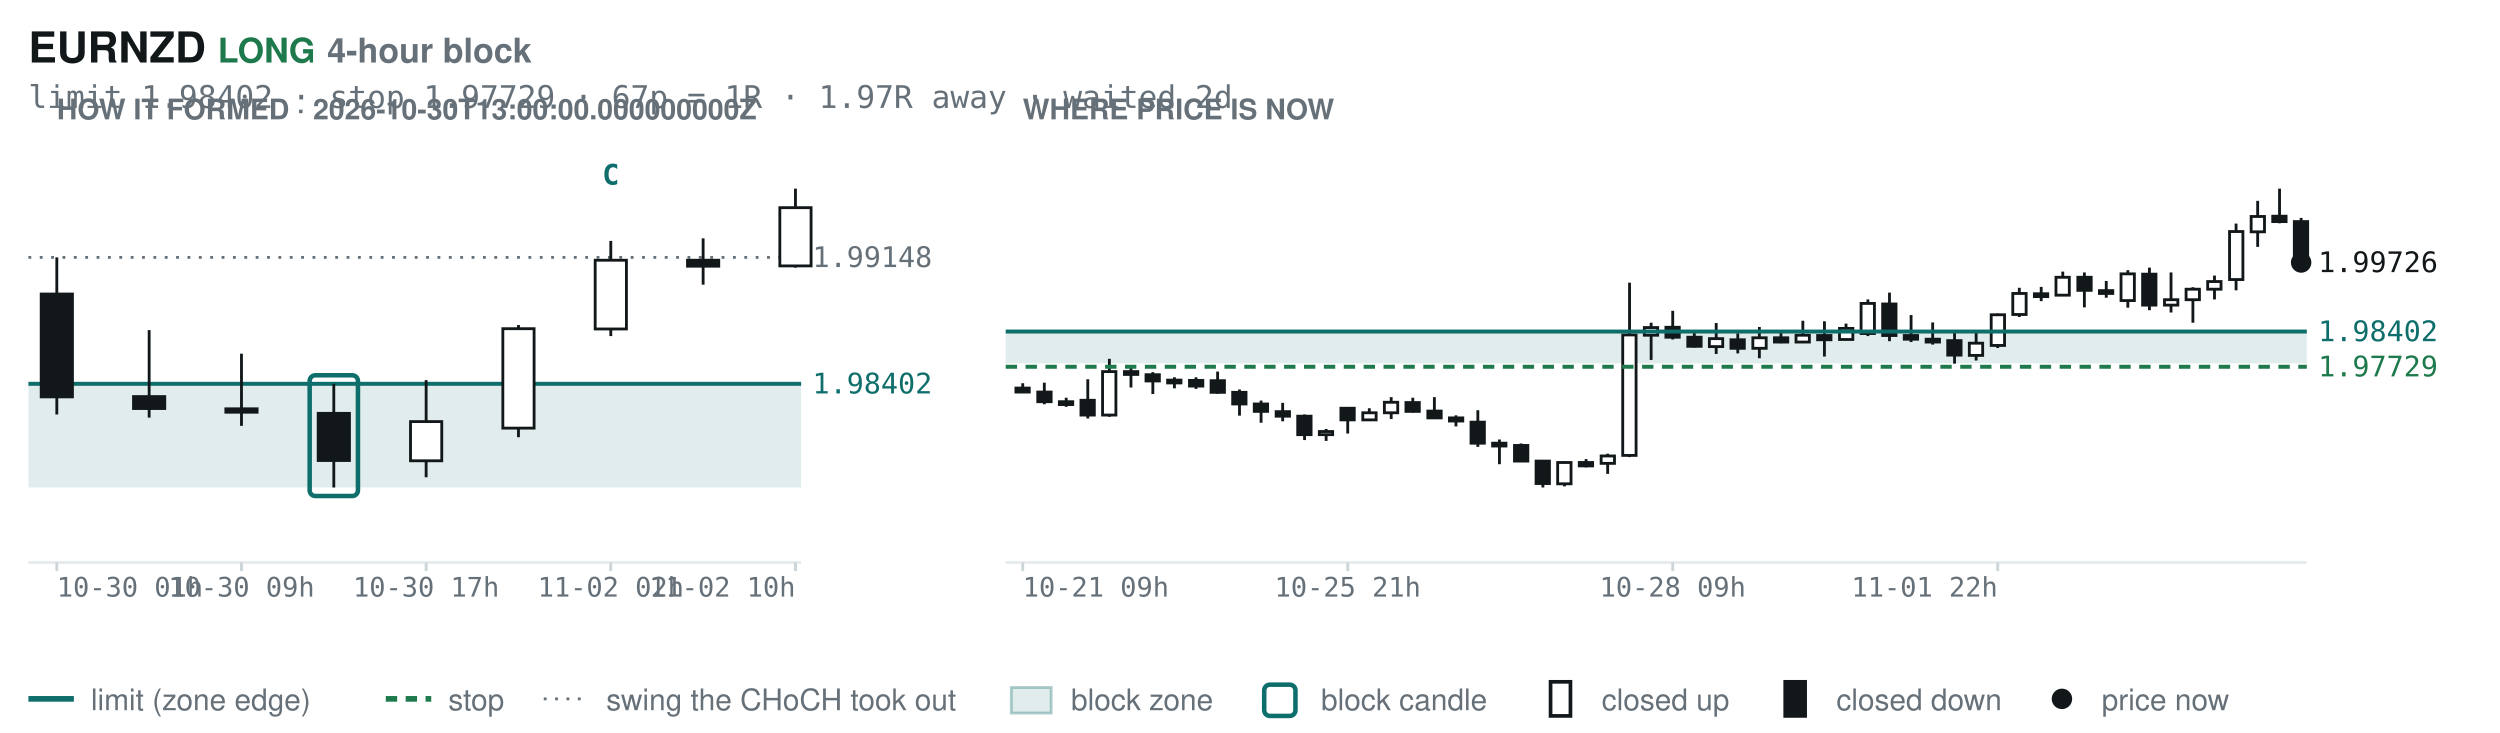
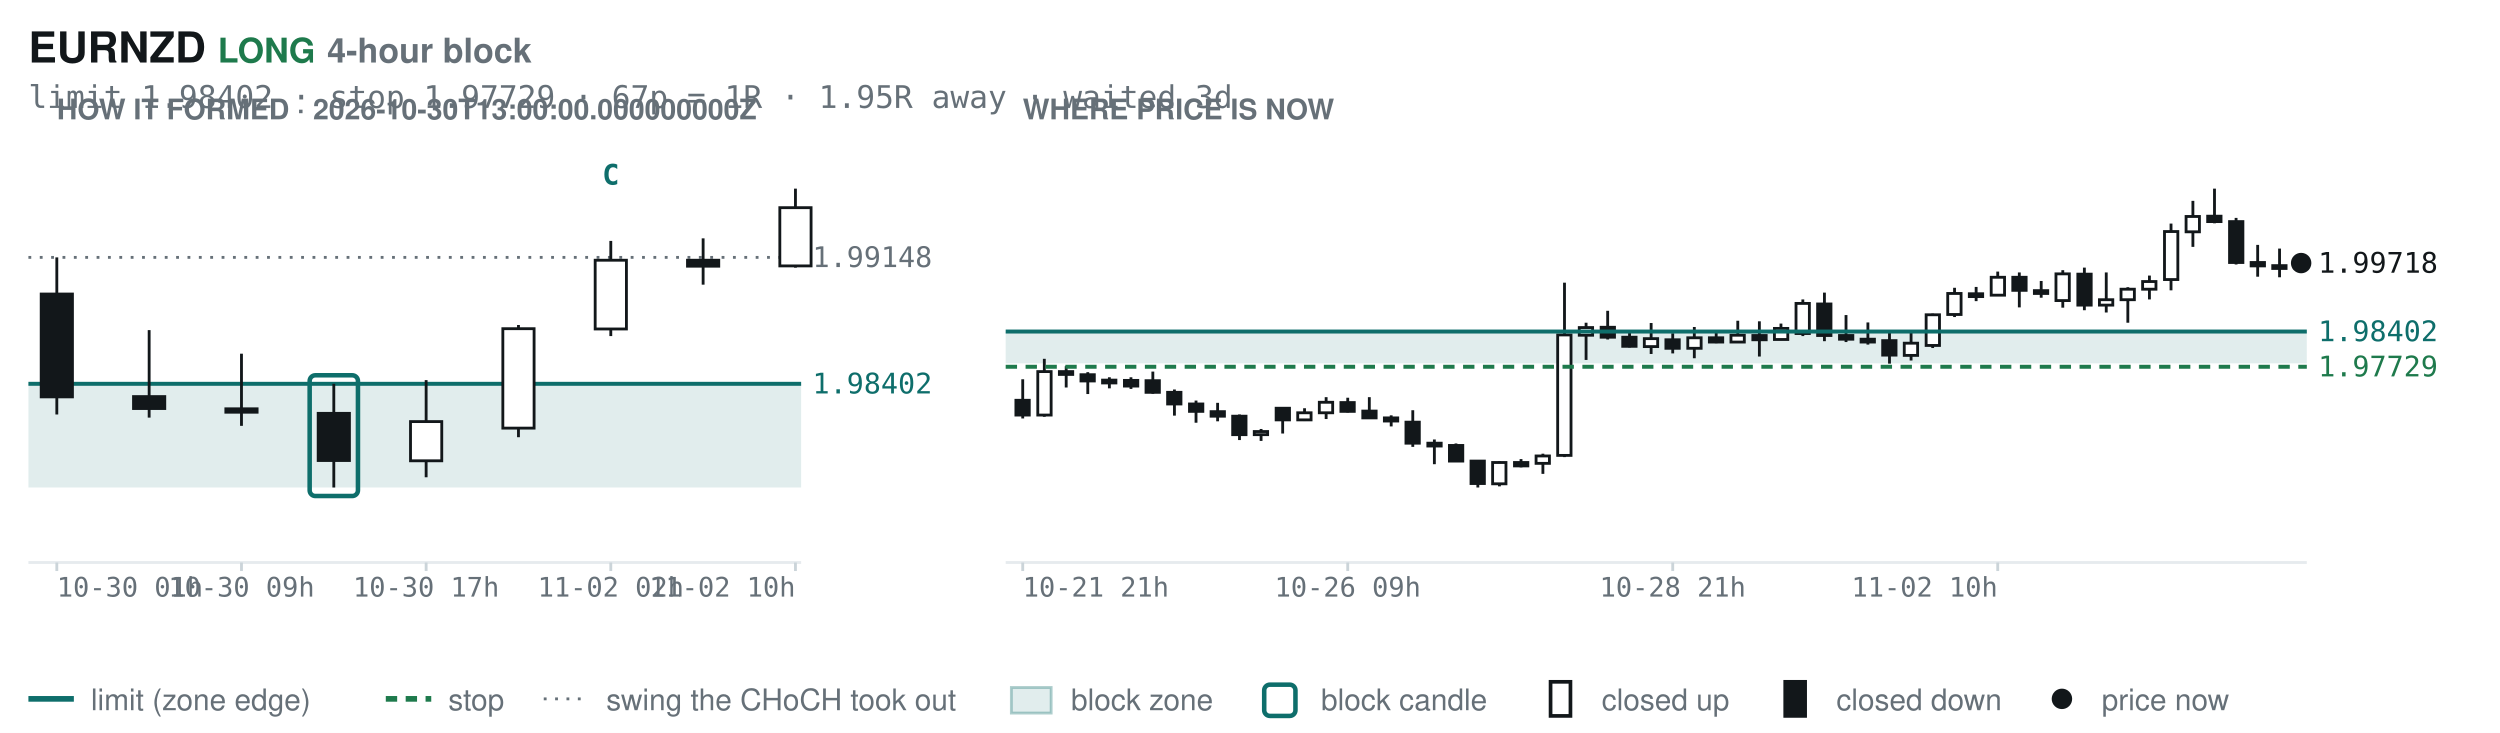
<svg xmlns="http://www.w3.org/2000/svg" viewBox="0 0 880 258" width="880" height="258" role="img" aria-label="EURNZD long order block: the candles that formed it, and where price is now">
  <rect width="880" height="258" fill="#FFFFFF" />
  <text x="10" y="22" fill="#12171A" font-family="system-ui,-apple-system,Segoe UI,Helvetica,Arial,sans-serif" font-size="15" font-weight="700">EURNZD <tspan fill="#1E7A4C" font-size="12">LONG</tspan>
    <tspan fill="#667078" font-size="12">4-hour block</tspan>
  </text>
-   <text x="10" y="38" fill="#667078" font-family="ui-monospace,SFMono-Regular,Menlo,Consolas,monospace" font-size="11">limit 1.98402 · stop 1.97729 · 67p = 1R · 1.97R away · waited 2d</text>
+   <text x="10" y="38" fill="#667078" font-family="ui-monospace,SFMono-Regular,Menlo,Consolas,monospace" font-size="11">limit 1.98402 · stop 1.97729 · 67p = 1R · 1.95R away · waited 3d</text>
  <text x="20" y="42" fill="#667078" font-family="system-ui,-apple-system,Segoe UI,Helvetica,Arial,sans-serif" font-size="10" font-weight="600">HOW IT FORMED · 2026-10-30T13:00:00.000000000Z</text>
  <text x="360" y="42" fill="#667078" font-family="system-ui,-apple-system,Segoe UI,Helvetica,Arial,sans-serif" font-size="10" font-weight="600">WHERE PRICE IS NOW</text>
  <rect x="10.0" y="135.1" width="272.0" height="36.5" fill="#0E6E6B1F" />
  <line x1="10.0" y1="90.6" x2="282.0" y2="90.6" stroke="#667078" stroke-width="1" stroke-dasharray="1 3" />
  <line x1="10.0" y1="135.1" x2="282.0" y2="135.1" stroke="#0E6E6B" stroke-width="1.4" />
  <line x1="20.0" y1="90.6" x2="20.0" y2="145.9" stroke="#12171A" stroke-width="1" />
  <rect x="14.5" y="103.5" width="11.0" height="36.2" fill="#12171A" stroke="#12171A" stroke-width="1" />
  <line x1="52.5" y1="116.2" x2="52.5" y2="147.0" stroke="#12171A" stroke-width="1" />
  <rect x="47.0" y="139.6" width="11.0" height="4.2" fill="#12171A" stroke="#12171A" stroke-width="1" />
  <line x1="85.0" y1="124.5" x2="85.0" y2="149.9" stroke="#12171A" stroke-width="1" />
  <rect x="79.5" y="143.9" width="11.0" height="1.2" fill="#12171A" stroke="#12171A" stroke-width="1" />
  <line x1="117.5" y1="135.1" x2="117.5" y2="171.6" stroke="#12171A" stroke-width="1" />
  <rect x="112.0" y="145.5" width="11.0" height="16.6" fill="#12171A" stroke="#12171A" stroke-width="1" />
  <line x1="150.0" y1="133.8" x2="150.0" y2="168.0" stroke="#12171A" stroke-width="1" />
  <rect x="144.5" y="148.4" width="11.0" height="13.8" fill="#FFFFFF" stroke="#12171A" stroke-width="1" />
  <line x1="182.5" y1="114.4" x2="182.5" y2="153.9" stroke="#12171A" stroke-width="1" />
  <rect x="177.0" y="115.7" width="11.0" height="35.0" fill="#FFFFFF" stroke="#12171A" stroke-width="1" />
  <line x1="215.0" y1="84.8" x2="215.0" y2="118.3" stroke="#12171A" stroke-width="1" />
  <rect x="209.5" y="91.6" width="11.0" height="24.2" fill="#FFFFFF" stroke="#12171A" stroke-width="1" />
  <line x1="247.5" y1="83.9" x2="247.5" y2="100.2" stroke="#12171A" stroke-width="1" />
  <rect x="242.0" y="91.6" width="11.0" height="2.1" fill="#12171A" stroke="#12171A" stroke-width="1" />
  <line x1="280.0" y1="66.4" x2="280.0" y2="94.2" stroke="#12171A" stroke-width="1" />
  <rect x="274.5" y="73.1" width="11.0" height="20.5" fill="#FFFFFF" stroke="#12171A" stroke-width="1" />
  <rect x="109.0" y="132.1" width="17.0" height="42.5" fill="none" stroke="#0E6E6B" stroke-width="1.6" rx="2" />
  <text x="215.0" y="65" fill="#0E6E6B" text-anchor="middle" font-family="ui-monospace,SFMono-Regular,Menlo,Consolas,monospace" font-size="10" font-weight="700">C</text>
  <line x1="10.0" y1="198.0" x2="282.0" y2="198.0" stroke="#E6EBEE" stroke-width="1" />
  <line x1="20.0" y1="198.0" x2="20.0" y2="201.0" stroke="#CBD4D9" stroke-width="1" />
  <text x="20.0" y="210.0" fill="#667078" text-anchor="start" font-family="ui-monospace,SFMono-Regular,Menlo,Consolas,monospace" font-size="9.5">10-30 01h</text>
  <line x1="85.0" y1="198.0" x2="85.0" y2="201.0" stroke="#CBD4D9" stroke-width="1" />
  <text x="85.0" y="210.0" fill="#667078" text-anchor="middle" font-family="ui-monospace,SFMono-Regular,Menlo,Consolas,monospace" font-size="9.5">10-30 09h</text>
  <line x1="150.0" y1="198.0" x2="150.0" y2="201.0" stroke="#CBD4D9" stroke-width="1" />
  <text x="150.0" y="210.0" fill="#667078" text-anchor="middle" font-family="ui-monospace,SFMono-Regular,Menlo,Consolas,monospace" font-size="9.5">10-30 17h</text>
  <line x1="215.0" y1="198.0" x2="215.0" y2="201.0" stroke="#CBD4D9" stroke-width="1" />
  <text x="215.0" y="210.0" fill="#667078" text-anchor="middle" font-family="ui-monospace,SFMono-Regular,Menlo,Consolas,monospace" font-size="9.5">11-02 02h</text>
  <line x1="280.0" y1="198.0" x2="280.0" y2="201.0" stroke="#CBD4D9" stroke-width="1" />
  <text x="280.0" y="210.0" fill="#667078" text-anchor="end" font-family="ui-monospace,SFMono-Regular,Menlo,Consolas,monospace" font-size="9.5">11-02 10h</text>
  <text x="286.0" y="138.5" fill="#0E6E6B" font-family="ui-monospace,SFMono-Regular,Menlo,Consolas,monospace" font-size="10">1.98402</text>
  <text x="286.0" y="94.0" fill="#667078" font-family="ui-monospace,SFMono-Regular,Menlo,Consolas,monospace" font-size="10">1.99148</text>
  <rect x="354.0" y="116.7" width="458.0" height="11.2" fill="#0E6E6B1F" />
-   <line x1="360.0" y1="134.9" x2="360.0" y2="138.2" stroke="#12171A" stroke-width="1" />
-   <rect x="357.6" y="136.6" width="4.7" height="1.4" fill="#12171A" stroke="#12171A" stroke-width="1" />
-   <line x1="367.6" y1="134.7" x2="367.6" y2="142.3" stroke="#12171A" stroke-width="1" />
-   <rect x="365.3" y="138.0" width="4.7" height="3.4" fill="#12171A" stroke="#12171A" stroke-width="1" />
-   <line x1="375.3" y1="140.0" x2="375.3" y2="143.2" stroke="#12171A" stroke-width="1" />
-   <rect x="372.9" y="141.4" width="4.7" height="1.0" fill="#12171A" stroke="#12171A" stroke-width="1" />
-   <line x1="382.9" y1="133.5" x2="382.9" y2="147.3" stroke="#12171A" stroke-width="1" />
-   <rect x="380.5" y="140.9" width="4.7" height="5.2" fill="#12171A" stroke="#12171A" stroke-width="1" />
-   <line x1="390.5" y1="126.3" x2="390.5" y2="146.7" stroke="#12171A" stroke-width="1" />
-   <rect x="388.1" y="130.8" width="4.7" height="15.3" fill="#FFFFFF" stroke="#12171A" stroke-width="1" />
-   <line x1="398.1" y1="128.9" x2="398.1" y2="136.4" stroke="#12171A" stroke-width="1" />
-   <rect x="395.8" y="130.8" width="4.7" height="1.0" fill="#12171A" stroke="#12171A" stroke-width="1" />
-   <line x1="405.8" y1="131.0" x2="405.8" y2="138.7" stroke="#12171A" stroke-width="1" />
-   <rect x="403.4" y="131.9" width="4.7" height="2.2" fill="#12171A" stroke="#12171A" stroke-width="1" />
-   <line x1="413.4" y1="132.8" x2="413.4" y2="136.7" stroke="#12171A" stroke-width="1" />
-   <rect x="411.0" y="133.8" width="4.7" height="1.0" fill="#FFFFFF" stroke="#12171A" stroke-width="1" />
-   <line x1="421.0" y1="132.8" x2="421.0" y2="136.9" stroke="#12171A" stroke-width="1" />
-   <rect x="418.7" y="133.9" width="4.7" height="2.0" fill="#12171A" stroke="#12171A" stroke-width="1" />
-   <line x1="428.6" y1="130.8" x2="428.6" y2="138.6" stroke="#12171A" stroke-width="1" />
-   <rect x="426.3" y="134.0" width="4.7" height="4.1" fill="#12171A" stroke="#12171A" stroke-width="1" />
-   <line x1="436.3" y1="137.1" x2="436.3" y2="146.3" stroke="#12171A" stroke-width="1" />
-   <rect x="433.9" y="138.1" width="4.7" height="4.1" fill="#12171A" stroke="#12171A" stroke-width="1" />
-   <line x1="443.9" y1="141.0" x2="443.9" y2="148.8" stroke="#12171A" stroke-width="1" />
-   <rect x="441.5" y="142.2" width="4.7" height="2.6" fill="#12171A" stroke="#12171A" stroke-width="1" />
-   <line x1="451.5" y1="141.8" x2="451.5" y2="148.3" stroke="#12171A" stroke-width="1" />
-   <rect x="449.2" y="144.9" width="4.7" height="1.6" fill="#12171A" stroke="#12171A" stroke-width="1" />
-   <line x1="459.2" y1="145.9" x2="459.2" y2="154.9" stroke="#12171A" stroke-width="1" />
-   <rect x="456.8" y="146.5" width="4.7" height="6.5" fill="#12171A" stroke="#12171A" stroke-width="1" />
-   <line x1="466.8" y1="151.0" x2="466.8" y2="155.2" stroke="#12171A" stroke-width="1" />
-   <rect x="464.4" y="151.9" width="4.7" height="1.1" fill="#FFFFFF" stroke="#12171A" stroke-width="1" />
-   <line x1="474.4" y1="143.3" x2="474.4" y2="152.6" stroke="#12171A" stroke-width="1" />
-   <rect x="472.0" y="143.7" width="4.7" height="4.1" fill="#12171A" stroke="#12171A" stroke-width="1" />
-   <line x1="482.0" y1="143.7" x2="482.0" y2="148.2" stroke="#12171A" stroke-width="1" />
-   <rect x="479.7" y="145.3" width="4.7" height="2.5" fill="#FFFFFF" stroke="#12171A" stroke-width="1" />
-   <line x1="489.7" y1="139.8" x2="489.7" y2="147.5" stroke="#12171A" stroke-width="1" />
-   <rect x="487.3" y="141.6" width="4.7" height="3.7" fill="#FFFFFF" stroke="#12171A" stroke-width="1" />
-   <line x1="497.3" y1="140.0" x2="497.3" y2="145.2" stroke="#12171A" stroke-width="1" />
-   <rect x="494.9" y="141.7" width="4.7" height="3.1" fill="#12171A" stroke="#12171A" stroke-width="1" />
-   <line x1="504.9" y1="139.8" x2="504.9" y2="147.4" stroke="#12171A" stroke-width="1" />
-   <rect x="502.6" y="144.7" width="4.7" height="2.4" fill="#12171A" stroke="#12171A" stroke-width="1" />
-   <line x1="512.5" y1="146.2" x2="512.5" y2="150.1" stroke="#12171A" stroke-width="1" />
-   <rect x="510.2" y="147.1" width="4.7" height="1.1" fill="#12171A" stroke="#12171A" stroke-width="1" />
-   <line x1="520.2" y1="144.4" x2="520.2" y2="157.3" stroke="#12171A" stroke-width="1" />
-   <rect x="517.8" y="148.6" width="4.7" height="7.4" fill="#12171A" stroke="#12171A" stroke-width="1" />
-   <line x1="527.8" y1="154.7" x2="527.8" y2="163.4" stroke="#12171A" stroke-width="1" />
-   <rect x="525.4" y="156.0" width="4.7" height="1.0" fill="#12171A" stroke="#12171A" stroke-width="1" />
-   <line x1="535.4" y1="156.1" x2="535.4" y2="162.4" stroke="#12171A" stroke-width="1" />
-   <rect x="533.1" y="156.8" width="4.7" height="5.5" fill="#12171A" stroke="#12171A" stroke-width="1" />
-   <line x1="543.1" y1="162.3" x2="543.1" y2="171.6" stroke="#12171A" stroke-width="1" />
-   <rect x="540.7" y="162.3" width="4.7" height="7.9" fill="#12171A" stroke="#12171A" stroke-width="1" />
-   <line x1="550.7" y1="162.4" x2="550.7" y2="171.2" stroke="#12171A" stroke-width="1" />
-   <rect x="548.3" y="162.8" width="4.7" height="7.5" fill="#FFFFFF" stroke="#12171A" stroke-width="1" />
-   <line x1="558.3" y1="161.6" x2="558.3" y2="164.5" stroke="#12171A" stroke-width="1" />
-   <rect x="555.9" y="162.8" width="4.7" height="1.2" fill="#12171A" stroke="#12171A" stroke-width="1" />
-   <line x1="565.9" y1="159.7" x2="565.9" y2="166.8" stroke="#12171A" stroke-width="1" />
-   <rect x="563.6" y="160.5" width="4.7" height="2.6" fill="#FFFFFF" stroke="#12171A" stroke-width="1" />
-   <line x1="573.6" y1="99.5" x2="573.6" y2="160.9" stroke="#12171A" stroke-width="1" />
-   <rect x="571.2" y="117.9" width="4.7" height="42.4" fill="#FFFFFF" stroke="#12171A" stroke-width="1" />
-   <line x1="581.2" y1="113.6" x2="581.2" y2="126.7" stroke="#12171A" stroke-width="1" />
-   <rect x="578.8" y="115.3" width="4.7" height="2.7" fill="#FFFFFF" stroke="#12171A" stroke-width="1" />
-   <line x1="588.8" y1="109.4" x2="588.8" y2="119.5" stroke="#12171A" stroke-width="1" />
-   <rect x="586.4" y="115.2" width="4.7" height="3.5" fill="#12171A" stroke="#12171A" stroke-width="1" />
-   <line x1="596.4" y1="116.2" x2="596.4" y2="122.3" stroke="#12171A" stroke-width="1" />
-   <rect x="594.1" y="118.7" width="4.7" height="3.2" fill="#12171A" stroke="#12171A" stroke-width="1" />
-   <line x1="604.1" y1="113.7" x2="604.1" y2="124.6" stroke="#12171A" stroke-width="1" />
-   <rect x="601.7" y="119.2" width="4.7" height="2.8" fill="#FFFFFF" stroke="#12171A" stroke-width="1" />
-   <line x1="611.7" y1="117.3" x2="611.7" y2="124.4" stroke="#12171A" stroke-width="1" />
-   <rect x="609.3" y="119.6" width="4.7" height="3.0" fill="#12171A" stroke="#12171A" stroke-width="1" />
-   <line x1="619.3" y1="115.1" x2="619.3" y2="126.1" stroke="#12171A" stroke-width="1" />
-   <rect x="617.0" y="118.9" width="4.7" height="3.7" fill="#FFFFFF" stroke="#12171A" stroke-width="1" />
-   <line x1="626.9" y1="116.6" x2="626.9" y2="120.8" stroke="#12171A" stroke-width="1" />
-   <rect x="624.6" y="118.9" width="4.7" height="1.5" fill="#12171A" stroke="#12171A" stroke-width="1" />
-   <line x1="634.6" y1="112.9" x2="634.6" y2="120.6" stroke="#12171A" stroke-width="1" />
-   <rect x="632.2" y="118.0" width="4.7" height="2.4" fill="#FFFFFF" stroke="#12171A" stroke-width="1" />
-   <line x1="642.2" y1="113.1" x2="642.2" y2="125.5" stroke="#12171A" stroke-width="1" />
-   <rect x="639.8" y="118.1" width="4.7" height="1.5" fill="#12171A" stroke="#12171A" stroke-width="1" />
-   <line x1="649.8" y1="113.9" x2="649.8" y2="119.7" stroke="#12171A" stroke-width="1" />
-   <rect x="647.5" y="115.6" width="4.7" height="3.9" fill="#FFFFFF" stroke="#12171A" stroke-width="1" />
-   <line x1="657.5" y1="105.4" x2="657.5" y2="118.3" stroke="#12171A" stroke-width="1" />
-   <rect x="655.1" y="106.8" width="4.7" height="10.6" fill="#FFFFFF" stroke="#12171A" stroke-width="1" />
-   <line x1="665.1" y1="103.0" x2="665.1" y2="120.1" stroke="#12171A" stroke-width="1" />
-   <rect x="662.7" y="107.0" width="4.7" height="11.1" fill="#12171A" stroke="#12171A" stroke-width="1" />
-   <line x1="672.7" y1="110.9" x2="672.7" y2="120.4" stroke="#12171A" stroke-width="1" />
-   <rect x="670.3" y="118.1" width="4.7" height="1.3" fill="#12171A" stroke="#12171A" stroke-width="1" />
-   <line x1="680.3" y1="113.5" x2="680.3" y2="121.3" stroke="#12171A" stroke-width="1" />
-   <rect x="678.0" y="119.4" width="4.7" height="1.0" fill="#12171A" stroke="#12171A" stroke-width="1" />
-   <line x1="688.0" y1="116.7" x2="688.0" y2="128.0" stroke="#12171A" stroke-width="1" />
-   <rect x="685.6" y="119.9" width="4.7" height="5.1" fill="#12171A" stroke="#12171A" stroke-width="1" />
-   <line x1="695.6" y1="116.3" x2="695.6" y2="126.9" stroke="#12171A" stroke-width="1" />
-   <rect x="693.2" y="120.8" width="4.7" height="4.3" fill="#FFFFFF" stroke="#12171A" stroke-width="1" />
-   <line x1="703.2" y1="110.4" x2="703.2" y2="122.5" stroke="#12171A" stroke-width="1" />
-   <rect x="700.9" y="110.8" width="4.7" height="10.8" fill="#FFFFFF" stroke="#12171A" stroke-width="1" />
-   <line x1="710.8" y1="101.3" x2="710.8" y2="111.6" stroke="#12171A" stroke-width="1" />
-   <rect x="708.5" y="103.3" width="4.7" height="7.4" fill="#FFFFFF" stroke="#12171A" stroke-width="1" />
-   <line x1="718.5" y1="101.0" x2="718.5" y2="106.0" stroke="#12171A" stroke-width="1" />
-   <rect x="716.1" y="103.4" width="4.7" height="1.0" fill="#12171A" stroke="#12171A" stroke-width="1" />
-   <line x1="726.1" y1="95.6" x2="726.1" y2="104.1" stroke="#12171A" stroke-width="1" />
-   <rect x="723.7" y="97.6" width="4.7" height="6.3" fill="#FFFFFF" stroke="#12171A" stroke-width="1" />
-   <line x1="733.7" y1="95.9" x2="733.7" y2="108.2" stroke="#12171A" stroke-width="1" />
-   <rect x="731.4" y="97.6" width="4.7" height="4.6" fill="#12171A" stroke="#12171A" stroke-width="1" />
-   <line x1="741.4" y1="98.9" x2="741.4" y2="104.8" stroke="#12171A" stroke-width="1" />
-   <rect x="739.0" y="102.3" width="4.7" height="1.0" fill="#FFFFFF" stroke="#12171A" stroke-width="1" />
-   <line x1="749.0" y1="95.1" x2="749.0" y2="108.3" stroke="#12171A" stroke-width="1" />
-   <rect x="746.6" y="96.4" width="4.7" height="9.4" fill="#FFFFFF" stroke="#12171A" stroke-width="1" />
-   <line x1="756.6" y1="94.2" x2="756.6" y2="109.2" stroke="#12171A" stroke-width="1" />
-   <rect x="754.2" y="96.5" width="4.7" height="10.9" fill="#12171A" stroke="#12171A" stroke-width="1" />
-   <line x1="764.2" y1="95.9" x2="764.2" y2="110.0" stroke="#12171A" stroke-width="1" />
-   <rect x="761.9" y="105.5" width="4.7" height="1.9" fill="#FFFFFF" stroke="#12171A" stroke-width="1" />
-   <line x1="771.9" y1="101.1" x2="771.9" y2="113.6" stroke="#12171A" stroke-width="1" />
-   <rect x="769.5" y="101.8" width="4.7" height="3.7" fill="#FFFFFF" stroke="#12171A" stroke-width="1" />
-   <line x1="779.5" y1="97.0" x2="779.5" y2="105.4" stroke="#12171A" stroke-width="1" />
-   <rect x="777.1" y="99.1" width="4.7" height="2.7" fill="#FFFFFF" stroke="#12171A" stroke-width="1" />
-   <line x1="787.1" y1="78.7" x2="787.1" y2="102.2" stroke="#12171A" stroke-width="1" />
-   <rect x="784.8" y="81.5" width="4.7" height="16.9" fill="#FFFFFF" stroke="#12171A" stroke-width="1" />
-   <line x1="794.7" y1="70.7" x2="794.7" y2="86.9" stroke="#12171A" stroke-width="1" />
-   <rect x="792.4" y="76.2" width="4.7" height="5.4" fill="#FFFFFF" stroke="#12171A" stroke-width="1" />
-   <line x1="802.4" y1="66.4" x2="802.4" y2="78.6" stroke="#12171A" stroke-width="1" />
-   <rect x="800.0" y="76.1" width="4.7" height="1.9" fill="#12171A" stroke="#12171A" stroke-width="1" />
-   <line x1="810.0" y1="76.7" x2="810.0" y2="93.1" stroke="#12171A" stroke-width="1" />
-   <rect x="807.6" y="78.0" width="4.7" height="14.4" fill="#12171A" stroke="#12171A" stroke-width="1" />
+   <line x1="360.0" y1="133.5" x2="360.0" y2="147.3" stroke="#12171A" stroke-width="1" />
+   <rect x="357.6" y="140.9" width="4.7" height="5.2" fill="#12171A" stroke="#12171A" stroke-width="1" />
+   <line x1="367.6" y1="126.3" x2="367.6" y2="146.7" stroke="#12171A" stroke-width="1" />
+   <rect x="365.3" y="130.8" width="4.7" height="15.3" fill="#FFFFFF" stroke="#12171A" stroke-width="1" />
+   <line x1="375.3" y1="128.9" x2="375.3" y2="136.4" stroke="#12171A" stroke-width="1" />
+   <rect x="372.9" y="130.8" width="4.7" height="1.0" fill="#12171A" stroke="#12171A" stroke-width="1" />
+   <line x1="382.9" y1="131.0" x2="382.9" y2="138.7" stroke="#12171A" stroke-width="1" />
+   <rect x="380.5" y="131.9" width="4.7" height="2.2" fill="#12171A" stroke="#12171A" stroke-width="1" />
+   <line x1="390.5" y1="132.8" x2="390.5" y2="136.7" stroke="#12171A" stroke-width="1" />
+   <rect x="388.1" y="133.8" width="4.7" height="1.0" fill="#FFFFFF" stroke="#12171A" stroke-width="1" />
+   <line x1="398.1" y1="132.8" x2="398.1" y2="136.9" stroke="#12171A" stroke-width="1" />
+   <rect x="395.8" y="133.9" width="4.7" height="2.0" fill="#12171A" stroke="#12171A" stroke-width="1" />
+   <line x1="405.8" y1="130.8" x2="405.8" y2="138.6" stroke="#12171A" stroke-width="1" />
+   <rect x="403.4" y="134.0" width="4.7" height="4.1" fill="#12171A" stroke="#12171A" stroke-width="1" />
+   <line x1="413.4" y1="137.1" x2="413.4" y2="146.3" stroke="#12171A" stroke-width="1" />
+   <rect x="411.0" y="138.1" width="4.7" height="4.1" fill="#12171A" stroke="#12171A" stroke-width="1" />
+   <line x1="421.0" y1="141.0" x2="421.0" y2="148.8" stroke="#12171A" stroke-width="1" />
+   <rect x="418.7" y="142.2" width="4.7" height="2.6" fill="#12171A" stroke="#12171A" stroke-width="1" />
+   <line x1="428.6" y1="141.8" x2="428.6" y2="148.3" stroke="#12171A" stroke-width="1" />
+   <rect x="426.3" y="144.9" width="4.7" height="1.6" fill="#12171A" stroke="#12171A" stroke-width="1" />
+   <line x1="436.3" y1="145.9" x2="436.3" y2="154.9" stroke="#12171A" stroke-width="1" />
+   <rect x="433.9" y="146.5" width="4.7" height="6.5" fill="#12171A" stroke="#12171A" stroke-width="1" />
+   <line x1="443.9" y1="151.0" x2="443.9" y2="155.2" stroke="#12171A" stroke-width="1" />
+   <rect x="441.5" y="151.9" width="4.7" height="1.1" fill="#FFFFFF" stroke="#12171A" stroke-width="1" />
+   <line x1="451.5" y1="143.3" x2="451.5" y2="152.6" stroke="#12171A" stroke-width="1" />
+   <rect x="449.2" y="143.7" width="4.7" height="4.1" fill="#12171A" stroke="#12171A" stroke-width="1" />
+   <line x1="459.2" y1="143.7" x2="459.2" y2="148.2" stroke="#12171A" stroke-width="1" />
+   <rect x="456.8" y="145.3" width="4.7" height="2.5" fill="#FFFFFF" stroke="#12171A" stroke-width="1" />
+   <line x1="466.8" y1="139.8" x2="466.8" y2="147.5" stroke="#12171A" stroke-width="1" />
+   <rect x="464.4" y="141.6" width="4.7" height="3.7" fill="#FFFFFF" stroke="#12171A" stroke-width="1" />
+   <line x1="474.4" y1="140.0" x2="474.4" y2="145.2" stroke="#12171A" stroke-width="1" />
+   <rect x="472.0" y="141.7" width="4.7" height="3.1" fill="#12171A" stroke="#12171A" stroke-width="1" />
+   <line x1="482.0" y1="139.8" x2="482.0" y2="147.4" stroke="#12171A" stroke-width="1" />
+   <rect x="479.7" y="144.7" width="4.7" height="2.4" fill="#12171A" stroke="#12171A" stroke-width="1" />
+   <line x1="489.7" y1="146.2" x2="489.7" y2="150.1" stroke="#12171A" stroke-width="1" />
+   <rect x="487.3" y="147.1" width="4.7" height="1.1" fill="#12171A" stroke="#12171A" stroke-width="1" />
+   <line x1="497.3" y1="144.4" x2="497.3" y2="157.3" stroke="#12171A" stroke-width="1" />
+   <rect x="494.9" y="148.6" width="4.7" height="7.4" fill="#12171A" stroke="#12171A" stroke-width="1" />
+   <line x1="504.9" y1="154.7" x2="504.9" y2="163.4" stroke="#12171A" stroke-width="1" />
+   <rect x="502.6" y="156.0" width="4.7" height="1.0" fill="#12171A" stroke="#12171A" stroke-width="1" />
+   <line x1="512.5" y1="156.1" x2="512.5" y2="162.4" stroke="#12171A" stroke-width="1" />
+   <rect x="510.2" y="156.8" width="4.7" height="5.5" fill="#12171A" stroke="#12171A" stroke-width="1" />
+   <line x1="520.2" y1="162.3" x2="520.2" y2="171.6" stroke="#12171A" stroke-width="1" />
+   <rect x="517.8" y="162.3" width="4.7" height="7.9" fill="#12171A" stroke="#12171A" stroke-width="1" />
+   <line x1="527.8" y1="162.4" x2="527.8" y2="171.2" stroke="#12171A" stroke-width="1" />
+   <rect x="525.4" y="162.8" width="4.7" height="7.5" fill="#FFFFFF" stroke="#12171A" stroke-width="1" />
+   <line x1="535.4" y1="161.6" x2="535.4" y2="164.5" stroke="#12171A" stroke-width="1" />
+   <rect x="533.1" y="162.8" width="4.7" height="1.2" fill="#12171A" stroke="#12171A" stroke-width="1" />
+   <line x1="543.1" y1="159.7" x2="543.1" y2="166.8" stroke="#12171A" stroke-width="1" />
+   <rect x="540.7" y="160.5" width="4.7" height="2.6" fill="#FFFFFF" stroke="#12171A" stroke-width="1" />
+   <line x1="550.7" y1="99.5" x2="550.7" y2="160.9" stroke="#12171A" stroke-width="1" />
+   <rect x="548.3" y="117.9" width="4.7" height="42.4" fill="#FFFFFF" stroke="#12171A" stroke-width="1" />
+   <line x1="558.3" y1="113.6" x2="558.3" y2="126.7" stroke="#12171A" stroke-width="1" />
+   <rect x="555.9" y="115.3" width="4.7" height="2.7" fill="#FFFFFF" stroke="#12171A" stroke-width="1" />
+   <line x1="565.9" y1="109.4" x2="565.9" y2="119.5" stroke="#12171A" stroke-width="1" />
+   <rect x="563.6" y="115.2" width="4.7" height="3.5" fill="#12171A" stroke="#12171A" stroke-width="1" />
+   <line x1="573.6" y1="116.2" x2="573.6" y2="122.3" stroke="#12171A" stroke-width="1" />
+   <rect x="571.2" y="118.7" width="4.7" height="3.2" fill="#12171A" stroke="#12171A" stroke-width="1" />
+   <line x1="581.2" y1="113.7" x2="581.2" y2="124.6" stroke="#12171A" stroke-width="1" />
+   <rect x="578.8" y="119.2" width="4.7" height="2.8" fill="#FFFFFF" stroke="#12171A" stroke-width="1" />
+   <line x1="588.8" y1="117.3" x2="588.8" y2="124.4" stroke="#12171A" stroke-width="1" />
+   <rect x="586.4" y="119.6" width="4.7" height="3.0" fill="#12171A" stroke="#12171A" stroke-width="1" />
+   <line x1="596.4" y1="115.1" x2="596.4" y2="126.1" stroke="#12171A" stroke-width="1" />
+   <rect x="594.1" y="118.9" width="4.7" height="3.7" fill="#FFFFFF" stroke="#12171A" stroke-width="1" />
+   <line x1="604.1" y1="116.6" x2="604.1" y2="120.8" stroke="#12171A" stroke-width="1" />
+   <rect x="601.7" y="118.9" width="4.7" height="1.5" fill="#12171A" stroke="#12171A" stroke-width="1" />
+   <line x1="611.7" y1="112.9" x2="611.7" y2="120.6" stroke="#12171A" stroke-width="1" />
+   <rect x="609.3" y="118.0" width="4.7" height="2.4" fill="#FFFFFF" stroke="#12171A" stroke-width="1" />
+   <line x1="619.3" y1="113.1" x2="619.3" y2="125.5" stroke="#12171A" stroke-width="1" />
+   <rect x="617.0" y="118.1" width="4.7" height="1.5" fill="#12171A" stroke="#12171A" stroke-width="1" />
+   <line x1="626.9" y1="113.9" x2="626.9" y2="119.7" stroke="#12171A" stroke-width="1" />
+   <rect x="624.6" y="115.6" width="4.7" height="3.9" fill="#FFFFFF" stroke="#12171A" stroke-width="1" />
+   <line x1="634.6" y1="105.4" x2="634.6" y2="118.3" stroke="#12171A" stroke-width="1" />
+   <rect x="632.2" y="106.8" width="4.7" height="10.6" fill="#FFFFFF" stroke="#12171A" stroke-width="1" />
+   <line x1="642.2" y1="103.0" x2="642.2" y2="120.1" stroke="#12171A" stroke-width="1" />
+   <rect x="639.8" y="107.0" width="4.7" height="11.1" fill="#12171A" stroke="#12171A" stroke-width="1" />
+   <line x1="649.8" y1="110.9" x2="649.8" y2="120.4" stroke="#12171A" stroke-width="1" />
+   <rect x="647.5" y="118.1" width="4.7" height="1.3" fill="#12171A" stroke="#12171A" stroke-width="1" />
+   <line x1="657.5" y1="113.5" x2="657.5" y2="121.3" stroke="#12171A" stroke-width="1" />
+   <rect x="655.1" y="119.4" width="4.7" height="1.0" fill="#12171A" stroke="#12171A" stroke-width="1" />
+   <line x1="665.1" y1="116.7" x2="665.1" y2="128.0" stroke="#12171A" stroke-width="1" />
+   <rect x="662.7" y="119.9" width="4.7" height="5.1" fill="#12171A" stroke="#12171A" stroke-width="1" />
+   <line x1="672.7" y1="116.3" x2="672.7" y2="126.9" stroke="#12171A" stroke-width="1" />
+   <rect x="670.3" y="120.8" width="4.7" height="4.3" fill="#FFFFFF" stroke="#12171A" stroke-width="1" />
+   <line x1="680.3" y1="110.4" x2="680.3" y2="122.5" stroke="#12171A" stroke-width="1" />
+   <rect x="678.0" y="110.8" width="4.7" height="10.8" fill="#FFFFFF" stroke="#12171A" stroke-width="1" />
+   <line x1="688.0" y1="101.3" x2="688.0" y2="111.6" stroke="#12171A" stroke-width="1" />
+   <rect x="685.6" y="103.3" width="4.7" height="7.4" fill="#FFFFFF" stroke="#12171A" stroke-width="1" />
+   <line x1="695.6" y1="101.0" x2="695.6" y2="106.0" stroke="#12171A" stroke-width="1" />
+   <rect x="693.2" y="103.4" width="4.7" height="1.0" fill="#12171A" stroke="#12171A" stroke-width="1" />
+   <line x1="703.2" y1="95.6" x2="703.2" y2="104.1" stroke="#12171A" stroke-width="1" />
+   <rect x="700.9" y="97.6" width="4.7" height="6.3" fill="#FFFFFF" stroke="#12171A" stroke-width="1" />
+   <line x1="710.8" y1="95.9" x2="710.8" y2="108.2" stroke="#12171A" stroke-width="1" />
+   <rect x="708.5" y="97.6" width="4.7" height="4.6" fill="#12171A" stroke="#12171A" stroke-width="1" />
+   <line x1="718.5" y1="98.9" x2="718.5" y2="104.8" stroke="#12171A" stroke-width="1" />
+   <rect x="716.1" y="102.3" width="4.7" height="1.0" fill="#FFFFFF" stroke="#12171A" stroke-width="1" />
+   <line x1="726.1" y1="95.1" x2="726.1" y2="108.3" stroke="#12171A" stroke-width="1" />
+   <rect x="723.7" y="96.4" width="4.7" height="9.4" fill="#FFFFFF" stroke="#12171A" stroke-width="1" />
+   <line x1="733.7" y1="94.2" x2="733.7" y2="109.2" stroke="#12171A" stroke-width="1" />
+   <rect x="731.4" y="96.5" width="4.7" height="10.9" fill="#12171A" stroke="#12171A" stroke-width="1" />
+   <line x1="741.4" y1="95.9" x2="741.4" y2="110.0" stroke="#12171A" stroke-width="1" />
+   <rect x="739.0" y="105.5" width="4.7" height="1.9" fill="#FFFFFF" stroke="#12171A" stroke-width="1" />
+   <line x1="749.0" y1="101.1" x2="749.0" y2="113.6" stroke="#12171A" stroke-width="1" />
+   <rect x="746.6" y="101.8" width="4.7" height="3.7" fill="#FFFFFF" stroke="#12171A" stroke-width="1" />
+   <line x1="756.6" y1="97.0" x2="756.6" y2="105.4" stroke="#12171A" stroke-width="1" />
+   <rect x="754.2" y="99.1" width="4.7" height="2.7" fill="#FFFFFF" stroke="#12171A" stroke-width="1" />
+   <line x1="764.2" y1="78.7" x2="764.2" y2="102.2" stroke="#12171A" stroke-width="1" />
+   <rect x="761.9" y="81.5" width="4.7" height="16.9" fill="#FFFFFF" stroke="#12171A" stroke-width="1" />
+   <line x1="771.9" y1="70.7" x2="771.9" y2="86.9" stroke="#12171A" stroke-width="1" />
+   <rect x="769.5" y="76.2" width="4.7" height="5.4" fill="#FFFFFF" stroke="#12171A" stroke-width="1" />
+   <line x1="779.5" y1="66.4" x2="779.5" y2="78.6" stroke="#12171A" stroke-width="1" />
+   <rect x="777.1" y="76.1" width="4.7" height="1.9" fill="#12171A" stroke="#12171A" stroke-width="1" />
+   <line x1="787.1" y1="76.7" x2="787.1" y2="93.1" stroke="#12171A" stroke-width="1" />
+   <rect x="784.8" y="78.0" width="4.7" height="14.4" fill="#12171A" stroke="#12171A" stroke-width="1" />
+   <line x1="794.7" y1="86.2" x2="794.7" y2="97.4" stroke="#12171A" stroke-width="1" />
+   <rect x="792.4" y="92.4" width="4.7" height="1.2" fill="#12171A" stroke="#12171A" stroke-width="1" />
+   <line x1="802.4" y1="87.5" x2="802.4" y2="97.6" stroke="#12171A" stroke-width="1" />
+   <rect x="800.0" y="93.5" width="4.7" height="1.0" fill="#12171A" stroke="#12171A" stroke-width="1" />
+   <line x1="810.0" y1="91.6" x2="810.0" y2="94.6" stroke="#12171A" stroke-width="1" />
+   <rect x="807.6" y="92.6" width="4.7" height="1.7" fill="#FFFFFF" stroke="#12171A" stroke-width="1" />
  <line x1="354.0" y1="116.7" x2="812.0" y2="116.7" stroke="#0E6E6B" stroke-width="1.4" />
  <line x1="354.0" y1="129.1" x2="812.0" y2="129.1" stroke="#1E7A4C" stroke-width="1.4" stroke-dasharray="4 3" />
-   <circle cx="810.0" cy="92.4" r="3.6" fill="#12171A" />
+   <circle cx="810.0" cy="92.6" r="3.6" fill="#12171A" />
  <line x1="354.0" y1="198.0" x2="812.0" y2="198.0" stroke="#E6EBEE" stroke-width="1" />
  <line x1="360.0" y1="198.0" x2="360.0" y2="201.0" stroke="#CBD4D9" stroke-width="1" />
-   <text x="360.0" y="210.0" fill="#667078" text-anchor="start" font-family="ui-monospace,SFMono-Regular,Menlo,Consolas,monospace" font-size="9.5">10-21 09h</text>
+   <text x="360.0" y="210.0" fill="#667078" text-anchor="start" font-family="ui-monospace,SFMono-Regular,Menlo,Consolas,monospace" font-size="9.5">10-21 21h</text>
  <line x1="474.4" y1="198.0" x2="474.4" y2="201.0" stroke="#CBD4D9" stroke-width="1" />
-   <text x="474.4" y="210.0" fill="#667078" text-anchor="middle" font-family="ui-monospace,SFMono-Regular,Menlo,Consolas,monospace" font-size="9.5">10-25 21h</text>
+   <text x="474.4" y="210.0" fill="#667078" text-anchor="middle" font-family="ui-monospace,SFMono-Regular,Menlo,Consolas,monospace" font-size="9.5">10-26 09h</text>
  <line x1="588.8" y1="198.0" x2="588.8" y2="201.0" stroke="#CBD4D9" stroke-width="1" />
-   <text x="588.8" y="210.0" fill="#667078" text-anchor="middle" font-family="ui-monospace,SFMono-Regular,Menlo,Consolas,monospace" font-size="9.5">10-28 09h</text>
+   <text x="588.8" y="210.0" fill="#667078" text-anchor="middle" font-family="ui-monospace,SFMono-Regular,Menlo,Consolas,monospace" font-size="9.5">10-28 21h</text>
  <line x1="703.2" y1="198.0" x2="703.2" y2="201.0" stroke="#CBD4D9" stroke-width="1" />
-   <text x="703.2" y="210.0" fill="#667078" text-anchor="end" font-family="ui-monospace,SFMono-Regular,Menlo,Consolas,monospace" font-size="9.5">11-01 22h</text>
+   <text x="703.2" y="210.0" fill="#667078" text-anchor="end" font-family="ui-monospace,SFMono-Regular,Menlo,Consolas,monospace" font-size="9.5">11-02 10h</text>
  <text x="816.0" y="120.1" fill="#0E6E6B" font-family="ui-monospace,SFMono-Regular,Menlo,Consolas,monospace" font-size="10">1.98402</text>
  <text x="816.0" y="132.5" fill="#1E7A4C" font-family="ui-monospace,SFMono-Regular,Menlo,Consolas,monospace" font-size="10">1.97729</text>
-   <text x="816.0" y="95.8" fill="#12171A" font-family="ui-monospace,SFMono-Regular,Menlo,Consolas,monospace" font-size="10">1.99726</text>
+   <text x="816.0" y="96.0" fill="#12171A" font-family="ui-monospace,SFMono-Regular,Menlo,Consolas,monospace" font-size="10">1.99718</text>
  <g transform="translate(10.0,242)">
    <line x1="0" y1="4" x2="16" y2="4" stroke="#0E6E6B" stroke-width="2" />
    <text x="22" y="8" fill="#667078" font-family="system-ui,-apple-system,Segoe UI,Helvetica,Arial,sans-serif" font-size="10.5">limit (zone edge)</text>
  </g>
  <g transform="translate(135.8,242)">
    <line x1="0" y1="4" x2="16" y2="4" stroke="#1E7A4C" stroke-width="2" stroke-dasharray="4 3" />
    <text x="22" y="8" fill="#667078" font-family="system-ui,-apple-system,Segoe UI,Helvetica,Arial,sans-serif" font-size="10.5">stop</text>
  </g>
  <g transform="translate(191.4,242)">
    <line x1="0" y1="4" x2="16" y2="4" stroke="#667078" stroke-width="1" stroke-dasharray="1 3" />
    <text x="22" y="8" fill="#667078" font-family="system-ui,-apple-system,Segoe UI,Helvetica,Arial,sans-serif" font-size="10.5">swing the CHoCH took out</text>
  </g>
  <g transform="translate(355.0,242)">
    <rect x="1" y="0" width="14" height="9" fill="#0E6E6B1F" stroke="#0E6E6B55" />
    <text x="22" y="8" fill="#667078" font-family="system-ui,-apple-system,Segoe UI,Helvetica,Arial,sans-serif" font-size="10.5">block zone</text>
  </g>
  <g transform="translate(443.0,242)">
    <rect x="2" y="-1" width="11" height="11" fill="none" stroke="#0E6E6B" stroke-width="1.6" rx="2" />
    <text x="22" y="8" fill="#667078" font-family="system-ui,-apple-system,Segoe UI,Helvetica,Arial,sans-serif" font-size="10.5">block candle</text>
  </g>
  <g transform="translate(541.8,242)">
    <rect x="4" y="-2" width="7" height="12" fill="#FFFFFF" stroke="#12171A" stroke-width="1.3" />
    <text x="22" y="8" fill="#667078" font-family="system-ui,-apple-system,Segoe UI,Helvetica,Arial,sans-serif" font-size="10.5">closed up</text>
  </g>
  <g transform="translate(624.4,242)">
    <rect x="4" y="-2" width="7" height="12" fill="#12171A" stroke="#12171A" stroke-width="1.3" />
    <text x="22" y="8" fill="#667078" font-family="system-ui,-apple-system,Segoe UI,Helvetica,Arial,sans-serif" font-size="10.5">closed down</text>
  </g>
  <g transform="translate(717.8,242)">
    <circle cx="8" cy="4" r="3.6" fill="#12171A" />
    <text x="22" y="8" fill="#667078" font-family="system-ui,-apple-system,Segoe UI,Helvetica,Arial,sans-serif" font-size="10.5">price now</text>
  </g>
</svg>
